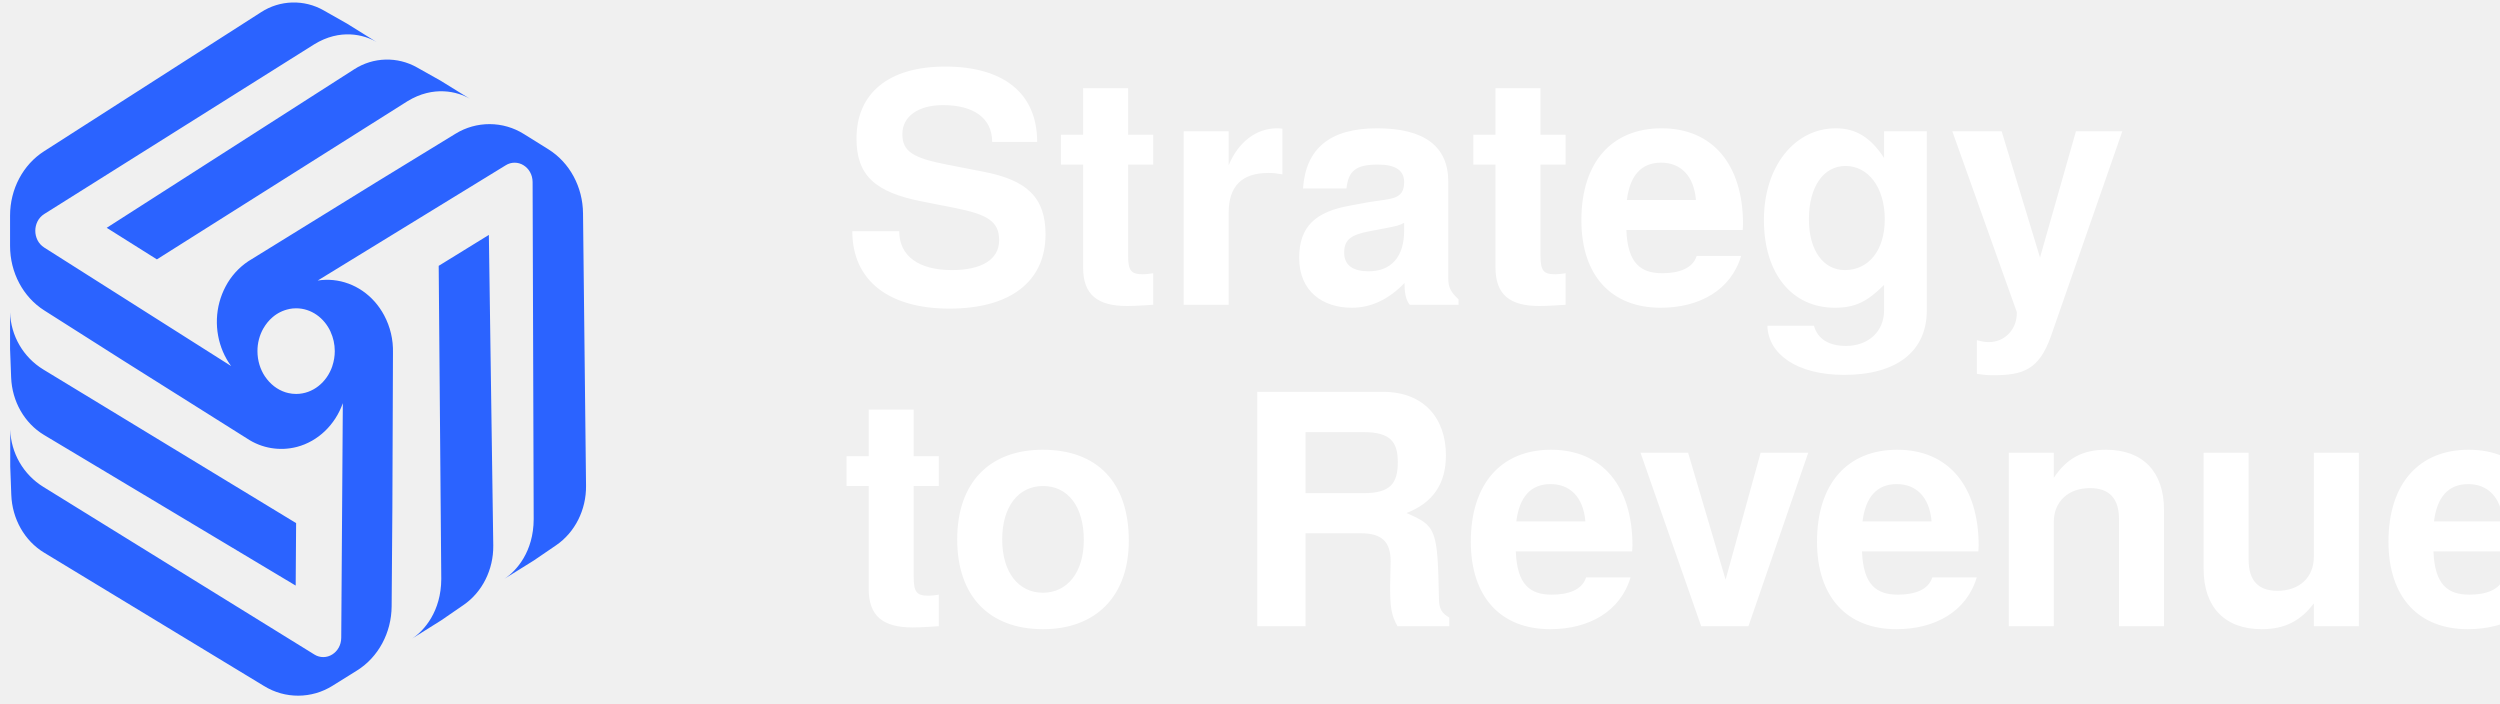
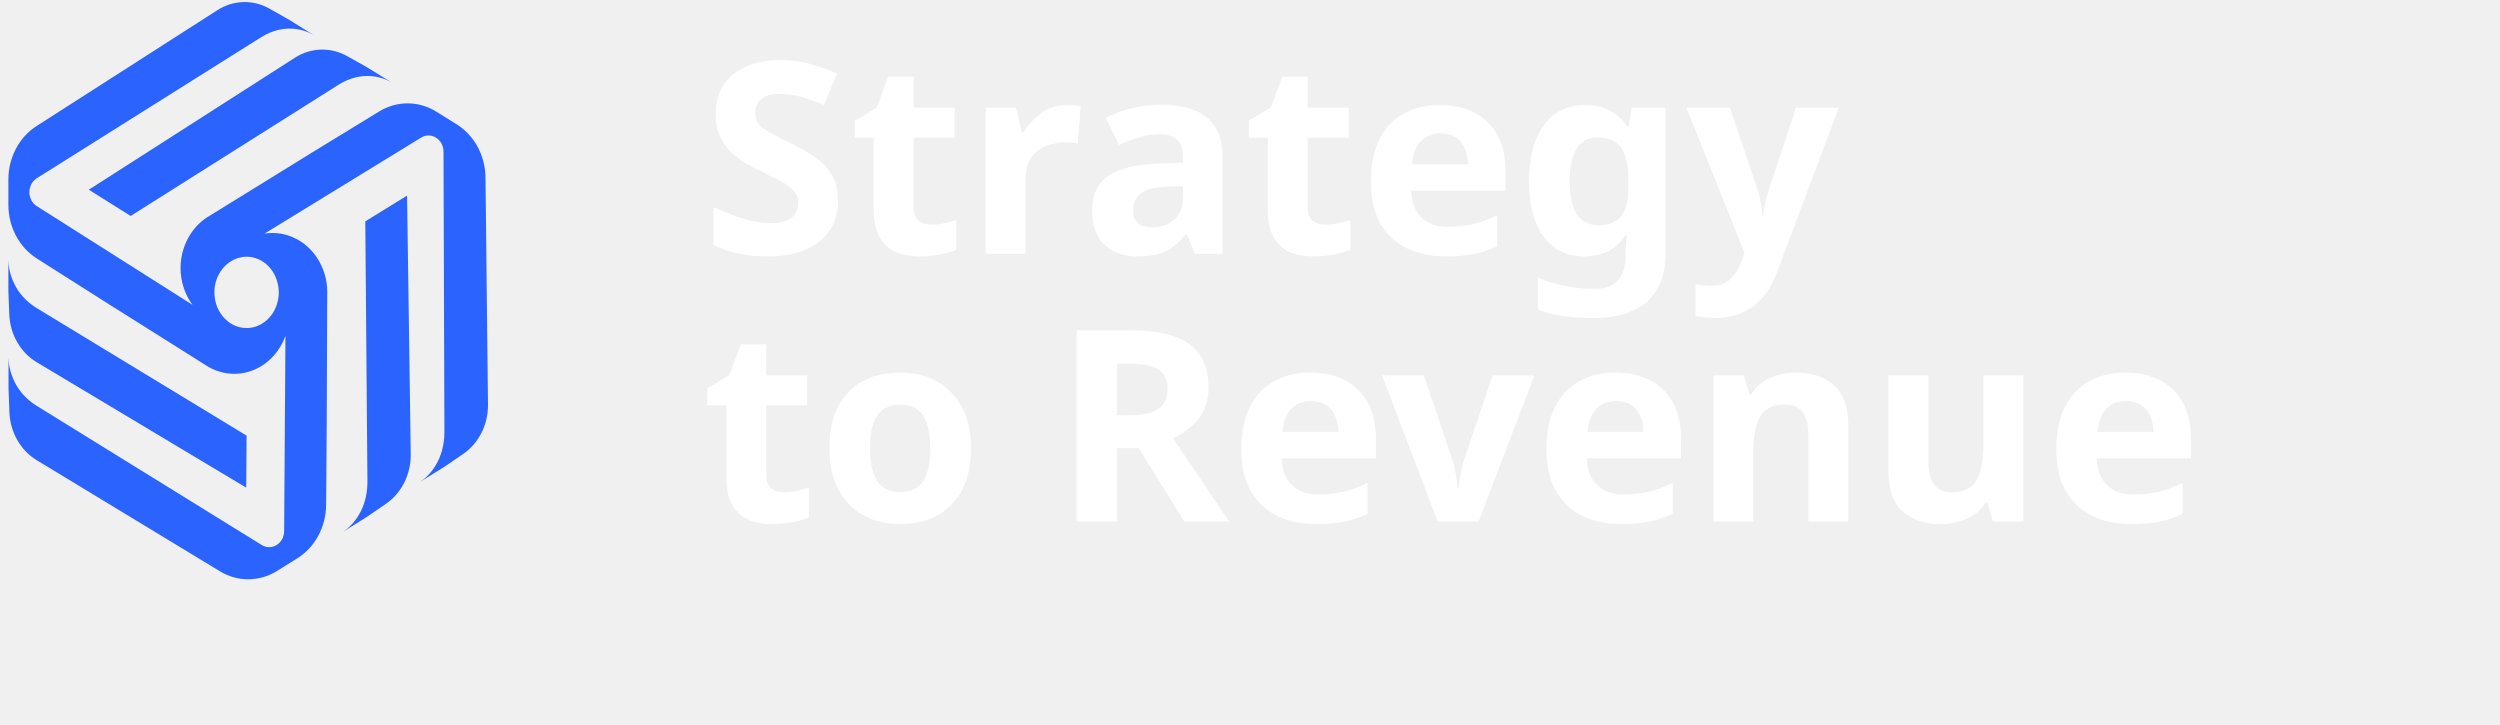
- <svg xmlns="http://www.w3.org/2000/svg" width="224" height="63" viewBox="0 0 224 63">
-   <g fill="none" fill-rule="evenodd">
-     <path fill="#2B63FF" d="M25.82 35.215c.23.054.468.082.712.082 1.49 0 2.762-1.044 3.25-2.507a6.745 6.745 0 0 0-.003-.005 4.198 4.198 0 0 0 .217-1.325c0-.628-.14-1.22-.381-1.742l.009.012c-.571-1.25-1.741-2.106-3.092-2.106-.203 0-.403.02-.597.057a.3.3 0 0 1-.001.004 3.3 3.3 0 0 0-1.524.747c-.32.276-.595.614-.812.996l.003-.011a4.116 4.116 0 0 0-.533 2.043c0 .855.253 1.645.68 2.282h.004c.447.666 1.082 1.168 1.82 1.405.082.026.165.049.25.068h-.001zm-5.112-2.418c-1.177-1.6-1.582-3.746-1.043-5.74.13-.478.314-.949.555-1.4a6.155 6.155 0 0 1 2.021-2.245c.088-.058.177-.113.268-.166l11.113-6.863 7.178-4.392a5.805 5.805 0 0 1 6.154.026l2.186 1.363c1.902 1.186 3.081 3.37 3.099 5.742l.27 24.403c.023 2.158-.991 4.176-2.68 5.33l-1.998 1.364-2.643 1.647c1.085-.703 2.622-2.439 2.63-5.345l-.097-30.216c-.005-.663-.338-1.201-.805-1.493a1.495 1.495 0 0 0-1.6-.005l-9.559 5.86-6.165 3.779-1.125.69c1.867-.294 3.783.4 5.108 1.897.319.361.604.768.845 1.22a6.74 6.74 0 0 1 .79 3.345l-.053 13.824-.066 8.91c-.019 2.37-1.197 4.556-3.099 5.742l-2.186 1.363a5.802 5.802 0 0 1-6.154.026L3.946 49.513c-1.742-1.056-2.853-3.013-2.934-5.17l-.095-2.55v-3.296A6.257 6.257 0 0 0 3.89 43.63l24.28 15.016a1.492 1.492 0 0 0 1.6-.006c.466-.29.8-.829.805-1.493l.08-11.869.052-7.656.01-1.497c-.683 1.936-2.216 3.418-4.108 3.916a5.528 5.528 0 0 1-4.479-.753l-11.06-6.962-7.111-4.516C2.065 26.607.902 24.412.902 22.04v-2.725c0-2.371 1.162-4.566 3.056-5.769L23.393 1.093a5.39 5.39 0 0 1 5.614-.159L31.1 2.12l2.643 1.648c-1.107-.663-3.267-1.232-5.602.212L3.958 19.18c-.53.336-.795.916-.795 1.499 0 .58.265 1.163.795 1.499l9.479 6.01 6.113 3.876 1.158.733zm18.76-25.573l2.65 1.638c-1.11-.66-3.275-1.225-5.616.211L14.057 23.24l-4.496-2.828 22.185-14.21a5.435 5.435 0 0 1 5.625-.156l2.098 1.178zM3.935 38.966C2.19 37.914 1.078 35.963.998 33.814l-.096-2.54V27.99a6.227 6.227 0 0 0 2.976 5.115L26.532 46.87l-.039 5.598L3.934 38.966zm35.372-15.147l4.495-2.771.395 27.834c.024 2.155-.985 4.173-2.663 5.324l-1.984 1.365-2.626 1.647c1.08-.704 2.605-2.438 2.614-5.344l-.231-28.055z" />
-     <text fill="#FFF" font-family="helvetica neue, Apercu-Bold, Apercu" font-size="28.8" font-weight="bold" transform="translate(-12 -7)">
-       <tspan x="87.445" y="34.311">Strategy</tspan>
-       <tspan x="87.445" y="63.111">to Revenue</tspan>
-     </text>
+ <svg xmlns="http://www.w3.org/2000/svg" width="269px" height="78px" viewBox="0 0 269 78" version="1.1">
+   <style>
+         
+ @font-face {
+   font-family: 'Apercu';
+   src: url("../fonts/Apercu/Apercu-Bold.eot");
+   src: url("../fonts/Apercu/Apercu-Bold.eot?#iefix") format("embedded-opentype"), url("../fonts/Apercu/Apercu-Bold.woff2") format("woff2"), url("../fonts/Apercu/Apercu-Bold.woff") format("woff"), url("../fonts/Apercu/Apercu-Bold.ttf") format("truetype"), url("../fonts/Apercu/Apercu-Bold.svg#Apercu-Bold") format("svg");
+   font-weight: bold;
+   font-style: normal; }
+ 
+ 
+         text {
+             letter-spacing: .05m;
+         }
+ 
+         
+     </style>
+   <g id="Navigation-Bar" stroke="none" stroke-width="1" fill="none" fill-rule="evenodd" transform="translate(-68, -43)">
+     <g id="Logo-Strategy-to-Revenue" transform="translate(56, 36)">
+       <g id="Group-6" fill="#2B63FF">
+         <path d="M37.821,42.215 C38.05,42.269 38.288,42.297 38.532,42.297 C40.023,42.297 41.294,41.253 41.782,39.79 C41.781,39.788 41.78,39.787 41.779,39.785 C41.904,39.41 41.981,39.009 41.994,38.589 C41.995,38.546 41.996,38.503 41.996,38.46 C41.996,37.832 41.856,37.241 41.615,36.718 C41.618,36.722 41.621,36.726 41.624,36.73 C41.053,35.481 39.883,34.624 38.532,34.624 C38.329,34.624 38.129,34.644 37.935,34.681 C37.935,34.682 37.935,34.684 37.934,34.685 C37.367,34.795 36.847,35.057 36.41,35.432 C36.09,35.708 35.815,36.046 35.598,36.428 C35.599,36.424 35.6,36.421 35.601,36.417 C35.264,37.008 35.068,37.709 35.068,38.46 C35.068,39.315 35.321,40.105 35.748,40.742 L35.752,40.742 C36.199,41.408 36.834,41.91 37.572,42.147 C37.654,42.173 37.737,42.196 37.822,42.215 L37.821,42.215 Z M32.708,39.797 C31.531,38.197 31.126,36.051 31.665,34.057 C31.795,33.579 31.979,33.108 32.22,32.657 C32.729,31.705 33.431,30.949 34.241,30.412 C34.329,30.354 34.418,30.299 34.509,30.246 L45.622,23.383 L52.8,18.991 C54.711,17.822 57.052,17.831 58.954,19.017 L61.14,20.38 C63.042,21.566 64.221,23.75 64.239,26.122 L64.508,50.525 C64.532,52.683 63.518,54.701 61.829,55.854 L59.831,57.219 L57.188,58.866 C58.273,58.163 59.81,56.427 59.819,53.521 L59.721,23.305 C59.716,22.642 59.383,22.104 58.916,21.812 C58.451,21.522 57.851,21.479 57.316,21.807 L47.757,27.667 L41.592,31.446 L40.467,32.135 C42.334,31.842 44.25,32.537 45.575,34.033 C45.894,34.394 46.179,34.801 46.42,35.252 C46.93,36.205 47.185,37.239 47.211,38.265 C47.213,38.376 47.212,38.487 47.21,38.598 L47.157,52.422 L47.091,61.331 C47.072,63.702 45.894,65.888 43.992,67.074 L41.806,68.437 C39.904,69.622 37.563,69.633 35.652,68.463 L15.946,56.514 C14.204,55.457 13.093,53.5 13.012,51.343 L12.917,48.793 L12.917,45.497 C12.939,46.864 13.563,49.169 15.889,50.63 L40.17,65.646 C40.704,65.974 41.302,65.932 41.769,65.64 C42.235,65.35 42.57,64.811 42.574,64.147 L42.654,52.278 L42.706,44.622 L42.716,43.125 C42.033,45.061 40.5,46.543 38.608,47.041 C38.159,47.159 37.69,47.222 37.208,47.222 C36.189,47.222 35.232,46.944 34.396,46.455 C34.306,46.401 34.218,46.345 34.129,46.288 L23.069,39.326 L15.958,34.81 C14.065,33.607 12.902,31.412 12.902,29.04 L12.902,26.315 C12.902,23.944 14.064,21.749 15.958,20.546 L35.393,8.093 C37.112,6.991 39.237,6.931 41.007,7.934 L43.1,9.12 L45.743,10.768 C44.636,10.105 42.476,9.536 40.141,10.98 L15.958,26.18 C15.428,26.516 15.163,27.096 15.163,27.679 C15.163,28.259 15.428,28.842 15.958,29.178 L25.437,35.187 L31.55,39.064 L32.708,39.797 Z M51.469,14.224 L54.118,15.862 C53.007,15.202 50.843,14.637 48.502,16.073 L26.057,30.24 L21.561,27.412 L43.746,13.202 C45.467,12.107 47.598,12.048 49.371,13.046 L51.469,14.224 Z M15.934,45.966 C14.19,44.914 13.078,42.963 12.998,40.814 L12.902,38.274 L12.902,34.99 C12.923,36.353 13.548,38.648 15.878,40.105 L38.532,53.871 L38.493,59.469 L15.934,45.966 Z M51.306,30.819 L55.801,28.048 L56.196,55.882 C56.22,58.037 55.211,60.055 53.533,61.206 L51.549,62.571 L48.923,64.218 C50.002,63.514 51.528,61.78 51.537,58.874 L51.306,30.819 Z" id="Combined-Shape-Copy-8" />
+       </g>
+       <text id="Strategy-to-Revenue" font-family="Apercu-Bold, Apercu, sans-serif" font-size="28.8" font-weight="bold" line-spacing="30" fill="#FFFFFF">
+         <tspan x="87.445" y="34.311">Strategy</tspan>
+         <tspan x="87.445" y="63.111">to Revenue</tspan>
+       </text>
+     </g>
  </g>
</svg>
